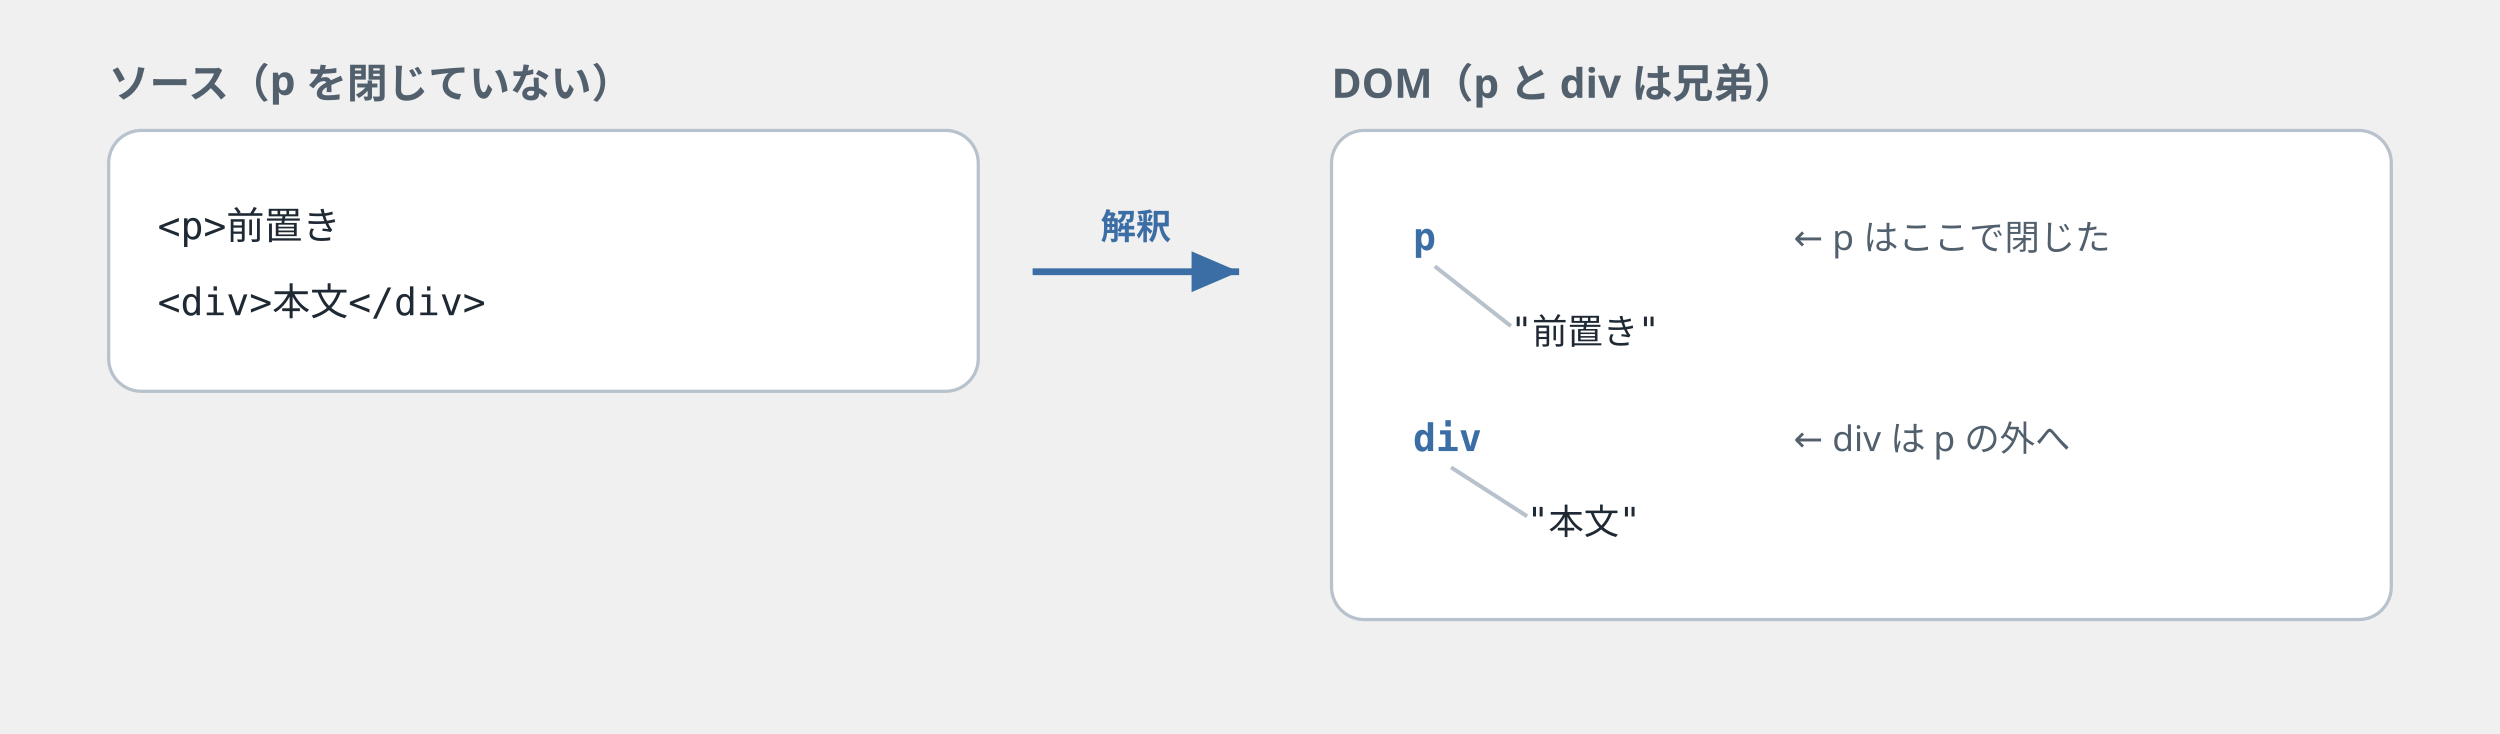
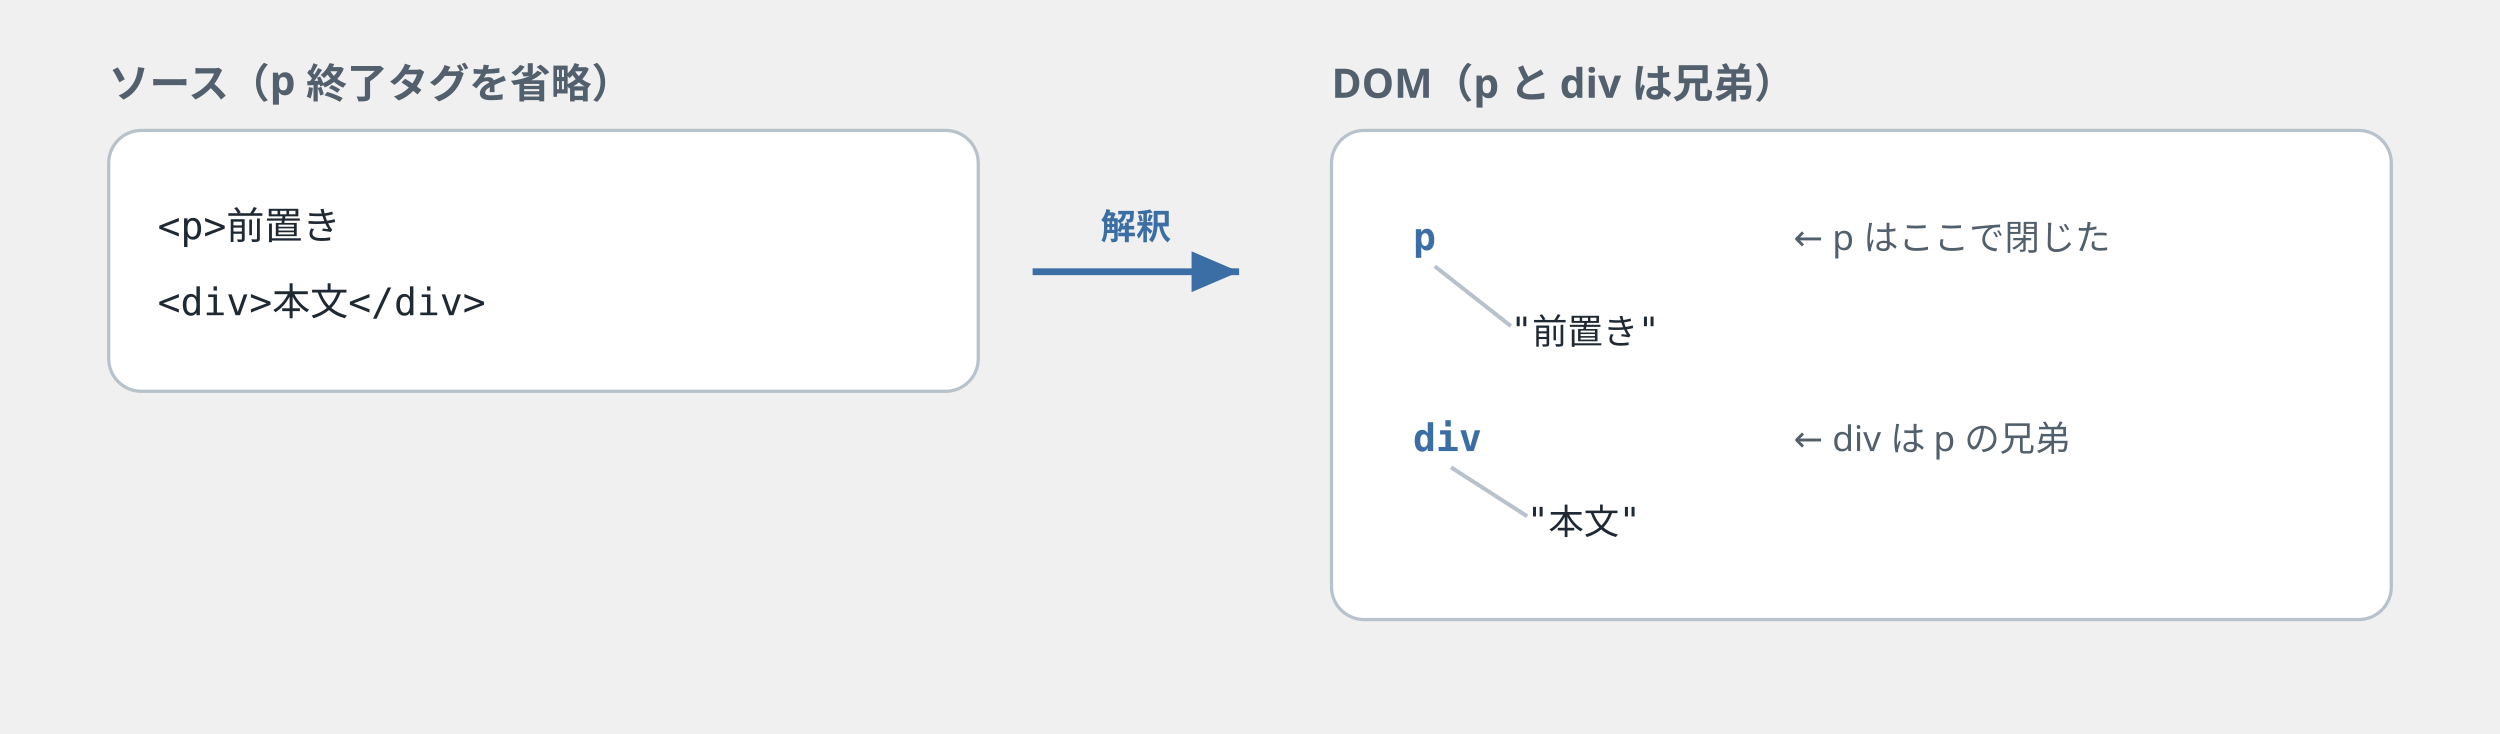
- <svg xmlns="http://www.w3.org/2000/svg" viewBox="0 0 920 270" font-family="sans-serif" role="img" aria-label="p の中に div を書いたソースから、ブラウザが div の直前で p を閉じ、div を p の外に置いた DOM を作る流れの図">
+ <svg xmlns="http://www.w3.org/2000/svg" viewBox="0 0 920 270" font-family="sans-serif" role="img" aria-label="p の終了タグを省略した HTML から、p と div が兄弟になる DOM を作る図">
  <defs>
    <marker id="ar" markerWidth="10" markerHeight="10" refX="7" refY="3" orient="auto">
      <path d="M0,0 L7,3 L0,6 Z" fill="#3a6ea5" />
    </marker>
    <marker id="arg" markerWidth="10" markerHeight="10" refX="7" refY="3" orient="auto">
      <path d="M0,0 L7,3 L0,6 Z" fill="#52606d" />
    </marker>
  </defs>
-   <text x="40" y="36" text-anchor="start" font-size="15" font-weight="bold" fill="#52606d">ソース（p を閉じていない）</text>
+   <text x="40" y="36" text-anchor="start" font-size="15" font-weight="bold" fill="#52606d">ソース（p 終了タグを省略）</text>
  <rect x="40" y="48" width="320" height="96" rx="12" fill="#fff" stroke="#b8c2cc" stroke-width="1.2" />
  <text x="58" y="88" text-anchor="start" font-size="14" font-weight="normal" fill="#1f2933" font-family="ui-monospace,monospace">&lt;p&gt;前置き</text>
  <text x="58" y="116" text-anchor="start" font-size="14" font-weight="normal" fill="#1f2933" font-family="ui-monospace,monospace">&lt;div&gt;本文&lt;/div&gt;</text>
  <line x1="380" y1="100" x2="456" y2="100" stroke="#3a6ea5" stroke-width="2.5" marker-end="url(#ar)" />
  <text x="418" y="88" text-anchor="middle" font-size="13" font-weight="bold" fill="#3a6ea5">解釈</text>
  <text x="490" y="36" text-anchor="start" font-size="15" font-weight="bold" fill="#52606d">DOM（p と div は兄弟）</text>
  <rect x="490" y="48" width="390" height="180" rx="12" fill="#fff" stroke="#b8c2cc" stroke-width="1.2" />
  <text x="520" y="92" text-anchor="start" font-size="14" font-weight="bold" fill="#3a6ea5" font-family="ui-monospace,monospace">p</text>
  <line x1="528" y1="98" x2="556" y2="120" stroke="#b8c2cc" stroke-width="1.5" />
  <text x="556" y="126" text-anchor="start" font-size="13" font-weight="normal" fill="#1f2933" font-family="ui-monospace,monospace">"前置き"</text>
  <text x="520" y="166" text-anchor="start" font-size="14" font-weight="bold" fill="#3a6ea5" font-family="ui-monospace,monospace">div</text>
  <line x1="534" y1="172" x2="562" y2="190" stroke="#b8c2cc" stroke-width="1.5" />
  <text x="562" y="196" text-anchor="start" font-size="13" font-weight="normal" fill="#1f2933" font-family="ui-monospace,monospace">"本文"</text>
  <text x="660" y="92" text-anchor="start" font-size="13" font-weight="normal" fill="#52606d">← p はここで閉じた</text>
-   <text x="660" y="166" text-anchor="start" font-size="13" font-weight="normal" fill="#52606d">← div は p の外へ</text>
+   <text x="660" y="166" text-anchor="start" font-size="13" font-weight="normal" fill="#52606d">← div は p の兄弟</text>
</svg>
